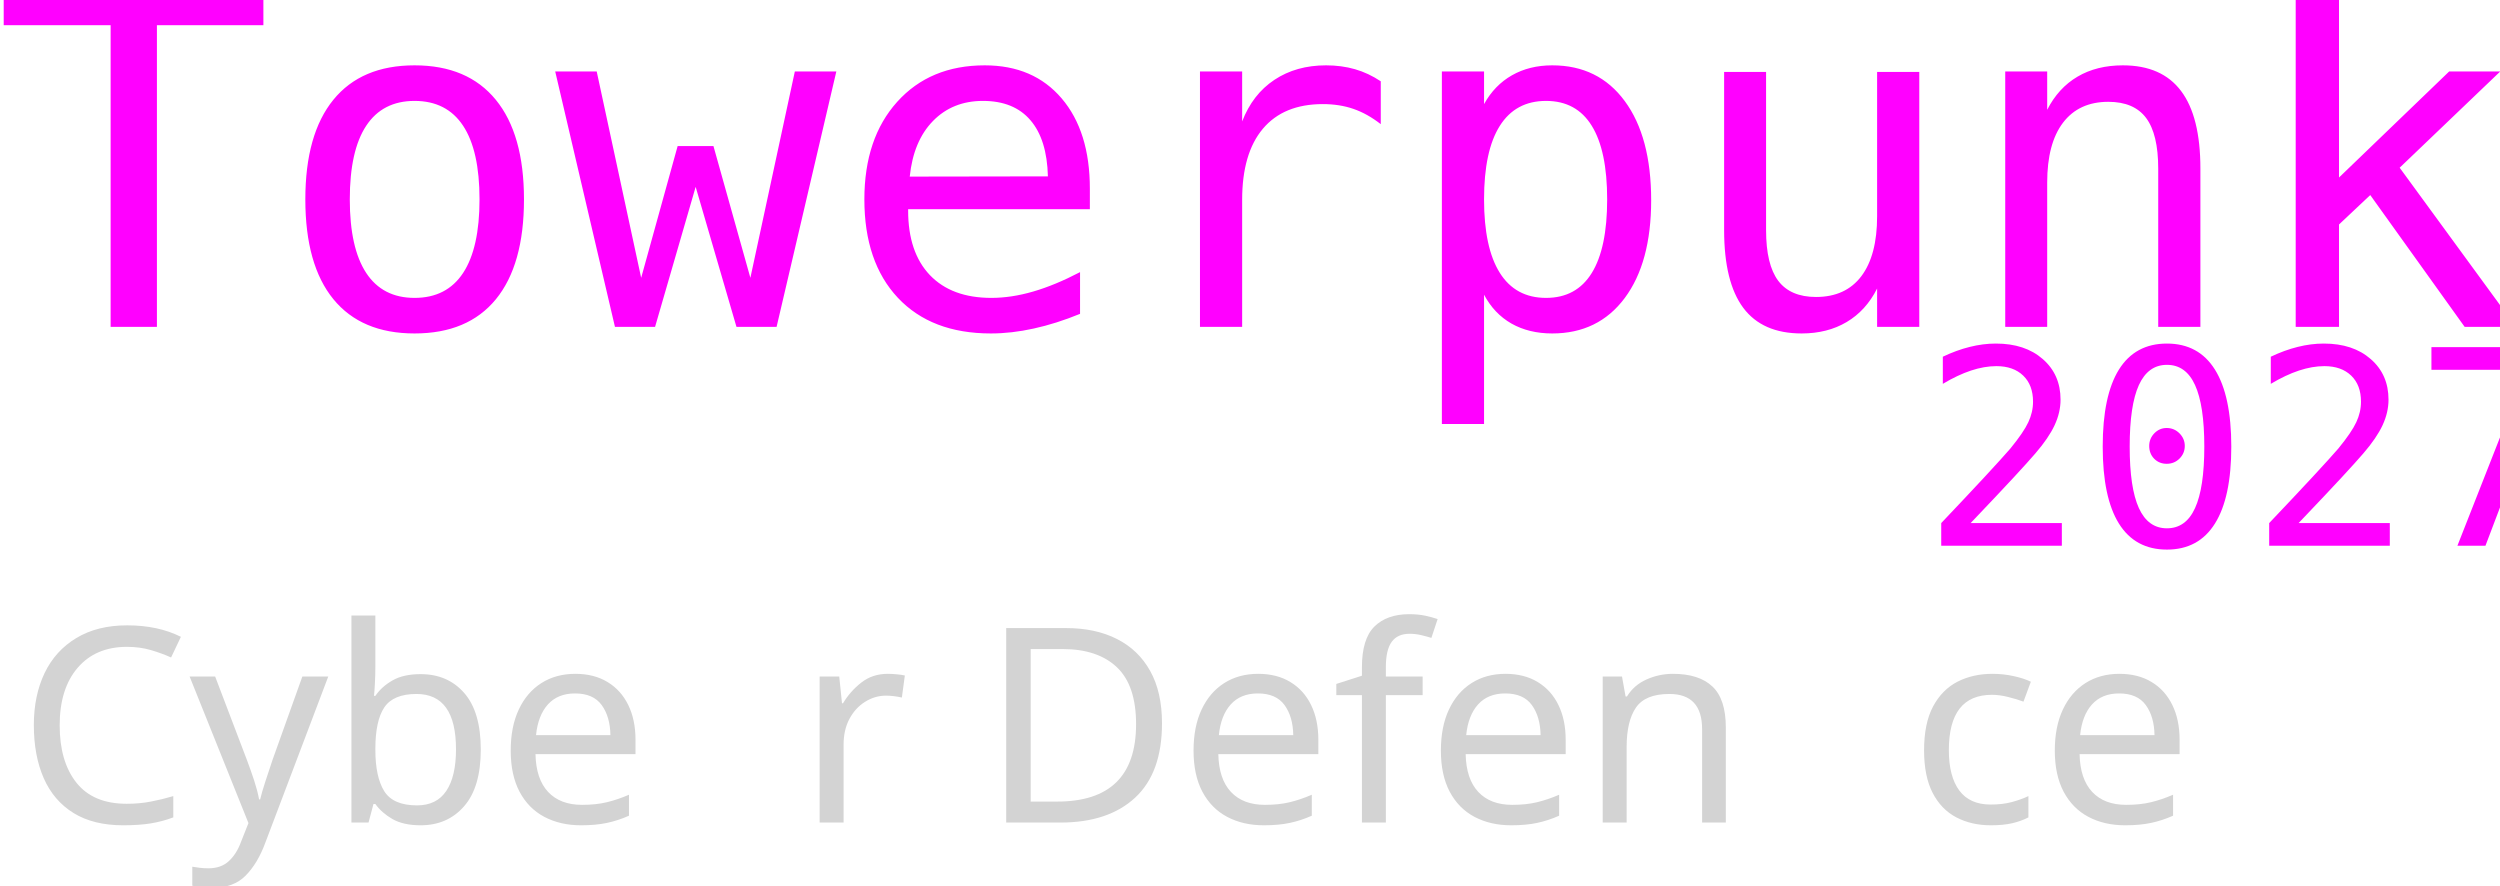
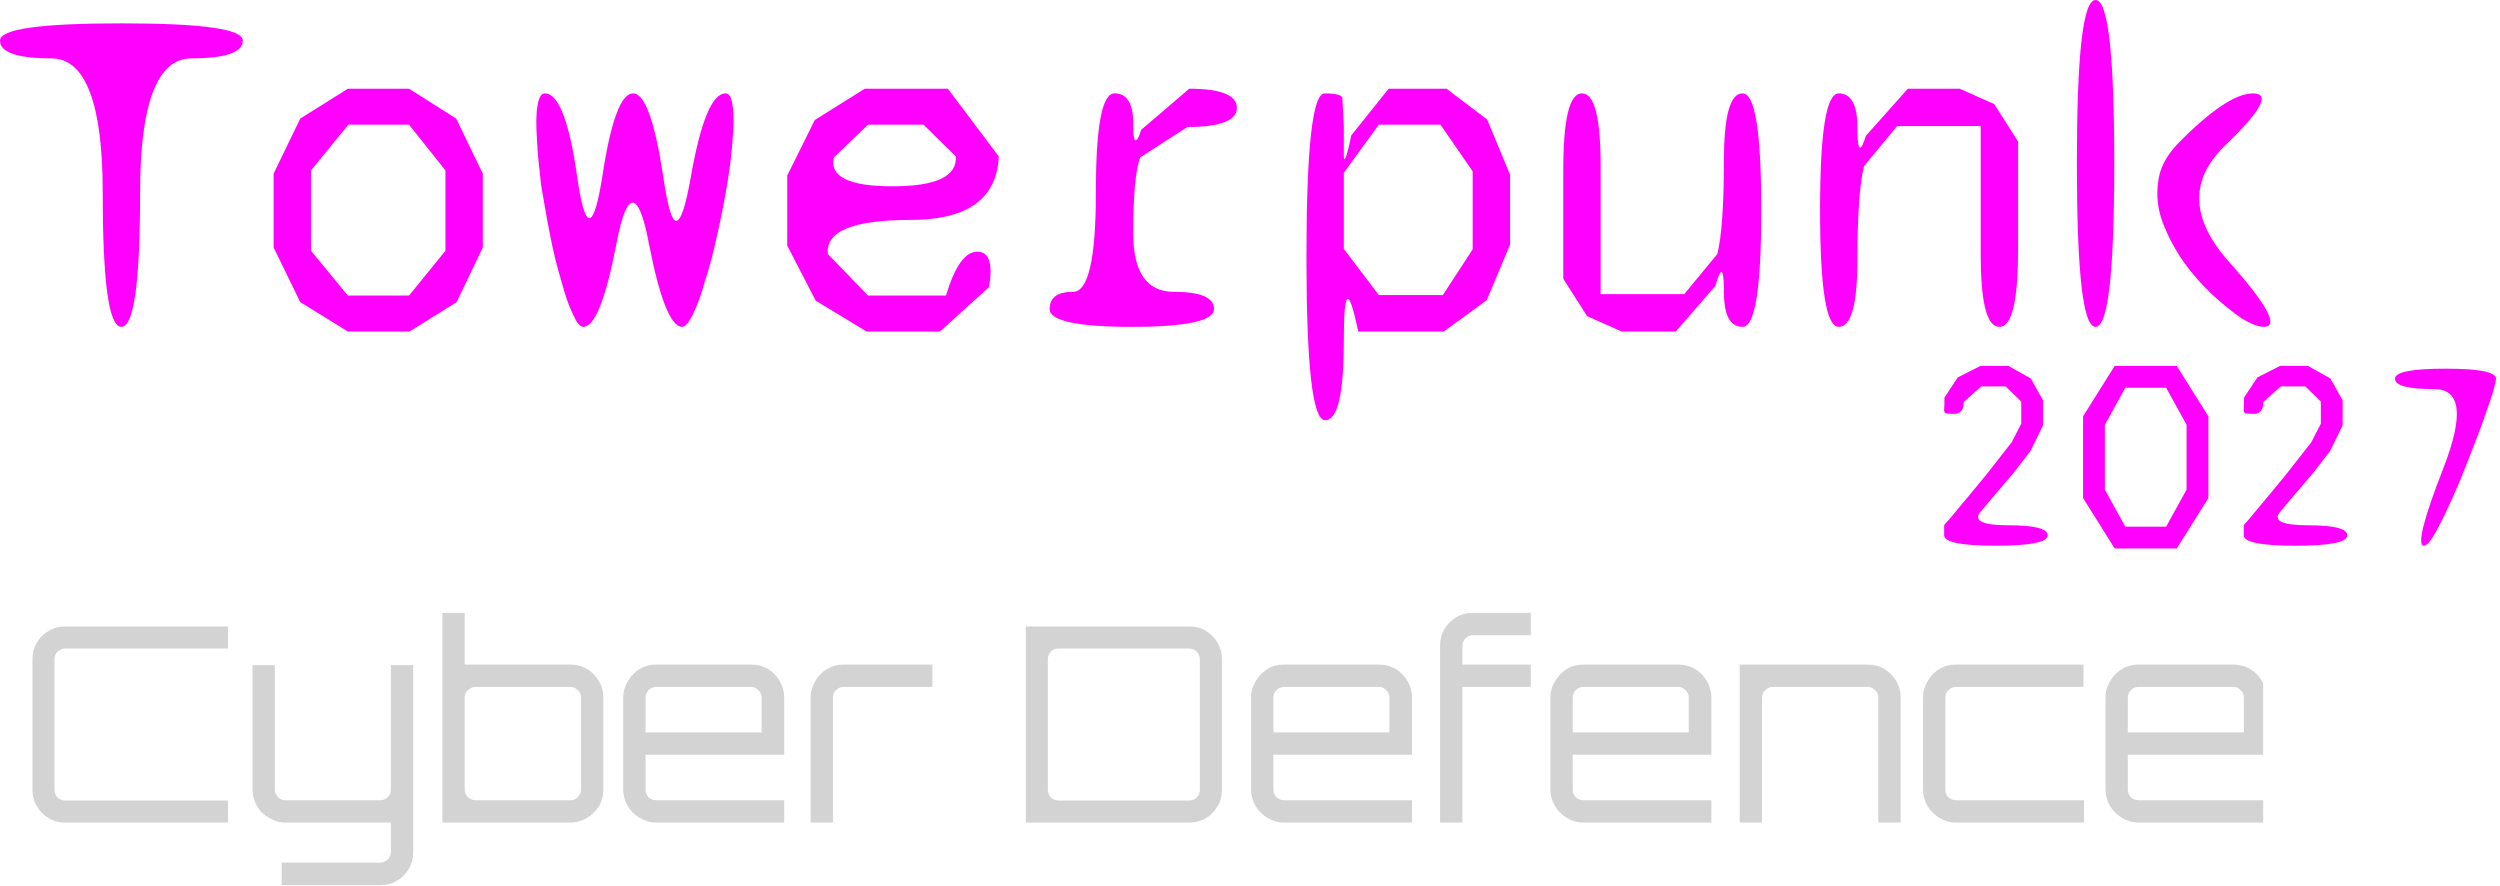
<svg xmlns="http://www.w3.org/2000/svg" width="100%" height="100%" viewBox="0 0 514 182" version="1.1" xml:space="preserve" style="fill-rule:evenodd;clip-rule:evenodd;stroke-linejoin:round;stroke-miterlimit:2;">
-   <g transform="matrix(1,0,0,1,-723.84,-499)">
-     <g transform="matrix(1,0,0,1,0,148)">
+   <g id="CyberDefence" transform="matrix(1,0,0,1,-0.672,0)">
+     <rect x="6.672" y="126" width="459.312" height="56" style="fill:none;" />
+     <clipPath id="_clip1">
+       <rect x="6.672" y="126" width="459.312" height="56" />
+     </clipPath>
+     <g clip-path="url(#_clip1)">
+       <g transform="matrix(1,0,0,1,-723.168,-499)">
+         <g transform="matrix(1,0,0,1,678,625)">
+           <g>
+             <g transform="matrix(1,0,0,1,49.376,43.12)">
+               <g transform="matrix(56,0,0,56,0,0)">
+                 <path d="M0.176,-0C0.154,-0 0.134,-0.005 0.116,-0.016C0.097,-0.027 0.083,-0.041 0.072,-0.06C0.061,-0.078 0.056,-0.098 0.056,-0.12L0.056,-0.6C0.056,-0.622 0.061,-0.642 0.072,-0.66C0.083,-0.679 0.097,-0.693 0.116,-0.704C0.134,-0.715 0.154,-0.72 0.176,-0.72L0.774,-0.72L0.774,-0.639L0.176,-0.639C0.165,-0.639 0.156,-0.635 0.148,-0.628C0.141,-0.62 0.137,-0.611 0.137,-0.6L0.137,-0.12C0.137,-0.109 0.141,-0.1 0.148,-0.092C0.156,-0.085 0.165,-0.081 0.176,-0.081L0.774,-0.081L0.774,-0L0.176,-0Z" style="fill:rgb(211,211,211);fill-rule:nonzero;" />
+               </g>
+               <g transform="matrix(56,0,0,56,46.032,0)">
+                 <path d="M0.149,0.23L0.149,0.147L0.511,0.147C0.522,0.147 0.531,0.143 0.538,0.136C0.546,0.128 0.55,0.119 0.55,0.108L0.55,-0L0.163,-0C0.141,-0 0.121,-0.006 0.103,-0.017C0.084,-0.028 0.069,-0.042 0.059,-0.06C0.048,-0.079 0.042,-0.099 0.042,-0.121L0.042,-0.578L0.124,-0.578L0.124,-0.121C0.124,-0.11 0.128,-0.101 0.136,-0.093C0.143,-0.086 0.152,-0.082 0.163,-0.082L0.511,-0.082C0.522,-0.082 0.531,-0.086 0.538,-0.093C0.546,-0.101 0.55,-0.11 0.55,-0.121L0.55,-0.578L0.632,-0.578L0.632,0.108C0.632,0.131 0.627,0.151 0.616,0.17C0.605,0.188 0.591,0.203 0.573,0.213C0.554,0.225 0.534,0.23 0.511,0.23L0.149,0.23Z" style="fill:rgb(211,211,211);fill-rule:nonzero;" />
+               </g>
+               <g transform="matrix(56,0,0,56,84.392,0)">
+                 <path d="M0.054,-0L0.054,-0.77L0.136,-0.77L0.136,-0.58L0.524,-0.58C0.546,-0.58 0.566,-0.575 0.585,-0.564C0.603,-0.553 0.618,-0.538 0.629,-0.519C0.64,-0.501 0.645,-0.481 0.645,-0.459L0.645,-0.121C0.645,-0.099 0.64,-0.079 0.629,-0.06C0.618,-0.042 0.603,-0.028 0.585,-0.017C0.566,-0.006 0.546,-0 0.524,-0L0.054,-0ZM0.176,-0.082L0.524,-0.082C0.535,-0.082 0.544,-0.086 0.551,-0.093C0.559,-0.101 0.563,-0.11 0.563,-0.121L0.563,-0.459C0.563,-0.47 0.559,-0.479 0.551,-0.486C0.544,-0.494 0.535,-0.498 0.524,-0.498L0.176,-0.498C0.165,-0.498 0.156,-0.494 0.148,-0.486C0.14,-0.479 0.136,-0.47 0.136,-0.459L0.136,-0.121C0.136,-0.11 0.14,-0.101 0.148,-0.093C0.156,-0.086 0.165,-0.082 0.176,-0.082Z" style="fill:rgb(211,211,211);fill-rule:nonzero;" />
+               </g>
+               <g transform="matrix(56,0,0,56,121.744,0)">
+                 <path d="M0.172,-0C0.15,-0 0.13,-0.006 0.112,-0.017C0.093,-0.028 0.079,-0.042 0.068,-0.06C0.057,-0.079 0.051,-0.099 0.051,-0.121L0.051,-0.459C0.051,-0.481 0.057,-0.501 0.068,-0.519C0.079,-0.538 0.093,-0.553 0.112,-0.564C0.13,-0.575 0.15,-0.58 0.172,-0.58L0.52,-0.58C0.543,-0.58 0.563,-0.575 0.582,-0.564C0.6,-0.553 0.615,-0.538 0.626,-0.519C0.636,-0.501 0.642,-0.481 0.642,-0.459L0.642,-0.249L0.133,-0.249L0.133,-0.121C0.133,-0.11 0.137,-0.101 0.144,-0.093C0.152,-0.086 0.161,-0.082 0.172,-0.082L0.642,-0.082L0.642,-0L0.172,-0ZM0.133,-0.331L0.559,-0.331L0.559,-0.459C0.559,-0.47 0.555,-0.479 0.547,-0.486C0.54,-0.494 0.531,-0.498 0.52,-0.498L0.172,-0.498C0.161,-0.498 0.152,-0.494 0.144,-0.486C0.137,-0.479 0.133,-0.47 0.133,-0.459L0.133,-0.331Z" style="fill:rgb(211,211,211);fill-rule:nonzero;" />
+               </g>
+             </g>
+             <g transform="matrix(1,0,0,1,209.592,43.12)">
+               <g transform="matrix(56,0,0,56,0,0)">
+                 <path d="M0.052,-0L0.052,-0.459C0.052,-0.481 0.058,-0.501 0.069,-0.519C0.08,-0.538 0.094,-0.553 0.113,-0.564C0.131,-0.575 0.151,-0.58 0.173,-0.58L0.499,-0.58L0.499,-0.498L0.173,-0.498C0.162,-0.498 0.153,-0.494 0.145,-0.486C0.138,-0.479 0.134,-0.47 0.134,-0.459L0.134,-0L0.052,-0Z" style="fill:rgb(211,211,211);fill-rule:nonzero;" />
+               </g>
+               <g transform="matrix(56,0,0,56,43.904,0)">
+                 <path d="M0.058,-0L0.058,-0.72L0.658,-0.72C0.68,-0.72 0.7,-0.715 0.719,-0.704C0.737,-0.693 0.751,-0.679 0.762,-0.66C0.773,-0.642 0.778,-0.622 0.778,-0.6L0.778,-0.12C0.778,-0.098 0.773,-0.078 0.762,-0.06C0.751,-0.041 0.737,-0.027 0.719,-0.016C0.7,-0.005 0.68,-0 0.658,-0L0.058,-0ZM0.178,-0.081L0.658,-0.081C0.669,-0.081 0.678,-0.085 0.685,-0.092C0.693,-0.1 0.697,-0.109 0.697,-0.12L0.697,-0.6C0.697,-0.611 0.693,-0.62 0.685,-0.628C0.678,-0.635 0.669,-0.639 0.658,-0.639L0.178,-0.639C0.167,-0.639 0.158,-0.635 0.15,-0.628C0.143,-0.62 0.139,-0.611 0.139,-0.6L0.139,-0.12C0.139,-0.109 0.143,-0.1 0.15,-0.092C0.158,-0.085 0.167,-0.081 0.178,-0.081Z" style="fill:rgb(211,211,211);fill-rule:nonzero;" />
+               </g>
+               <g transform="matrix(56,0,0,56,90.608,0)">
+                 <path d="M0.172,-0C0.15,-0 0.13,-0.006 0.112,-0.017C0.093,-0.028 0.079,-0.042 0.068,-0.06C0.057,-0.079 0.051,-0.099 0.051,-0.121L0.051,-0.459C0.051,-0.481 0.057,-0.501 0.068,-0.519C0.079,-0.538 0.093,-0.553 0.112,-0.564C0.13,-0.575 0.15,-0.58 0.172,-0.58L0.52,-0.58C0.543,-0.58 0.563,-0.575 0.582,-0.564C0.6,-0.553 0.615,-0.538 0.626,-0.519C0.636,-0.501 0.642,-0.481 0.642,-0.459L0.642,-0.249L0.133,-0.249L0.133,-0.121C0.133,-0.11 0.137,-0.101 0.144,-0.093C0.152,-0.086 0.161,-0.082 0.172,-0.082L0.642,-0.082L0.642,-0L0.172,-0ZM0.133,-0.331L0.559,-0.331L0.559,-0.459C0.559,-0.47 0.555,-0.479 0.547,-0.486C0.54,-0.494 0.531,-0.498 0.52,-0.498L0.172,-0.498C0.161,-0.498 0.152,-0.494 0.144,-0.486C0.137,-0.479 0.133,-0.47 0.133,-0.459L0.133,-0.331Z" style="fill:rgb(211,211,211);fill-rule:nonzero;" />
+               </g>
+               <g transform="matrix(56,0,0,56,129.36,0)">
+                 <path d="M0.053,-0L0.053,-0.649C0.053,-0.672 0.058,-0.692 0.069,-0.711C0.08,-0.729 0.094,-0.743 0.113,-0.754C0.131,-0.765 0.151,-0.77 0.174,-0.77L0.386,-0.77L0.386,-0.688L0.174,-0.688C0.163,-0.688 0.154,-0.684 0.146,-0.676C0.139,-0.669 0.135,-0.66 0.135,-0.649L0.135,-0.58L0.386,-0.58L0.386,-0.498L0.135,-0.498L0.135,-0L0.053,-0Z" style="fill:rgb(211,211,211);fill-rule:nonzero;" />
+               </g>
+               <g transform="matrix(56,0,0,56,152.152,0)">
+                 <path d="M0.172,-0C0.15,-0 0.13,-0.006 0.112,-0.017C0.093,-0.028 0.079,-0.042 0.068,-0.06C0.057,-0.079 0.051,-0.099 0.051,-0.121L0.051,-0.459C0.051,-0.481 0.057,-0.501 0.068,-0.519C0.079,-0.538 0.093,-0.553 0.112,-0.564C0.13,-0.575 0.15,-0.58 0.172,-0.58L0.52,-0.58C0.543,-0.58 0.563,-0.575 0.582,-0.564C0.6,-0.553 0.615,-0.538 0.626,-0.519C0.636,-0.501 0.642,-0.481 0.642,-0.459L0.642,-0.249L0.133,-0.249L0.133,-0.121C0.133,-0.11 0.137,-0.101 0.144,-0.093C0.152,-0.086 0.161,-0.082 0.172,-0.082L0.642,-0.082L0.642,-0L0.172,-0ZM0.133,-0.331L0.559,-0.331L0.559,-0.459C0.559,-0.47 0.555,-0.479 0.547,-0.486C0.54,-0.494 0.531,-0.498 0.52,-0.498L0.172,-0.498C0.161,-0.498 0.152,-0.494 0.144,-0.486C0.137,-0.479 0.133,-0.47 0.133,-0.459L0.133,-0.331Z" style="fill:rgb(211,211,211);fill-rule:nonzero;" />
+               </g>
+               <g transform="matrix(56,0,0,56,190.904,0)">
+                 <path d="M0.054,-0L0.054,-0.58L0.524,-0.58C0.546,-0.58 0.566,-0.575 0.585,-0.564C0.603,-0.553 0.618,-0.538 0.629,-0.519C0.64,-0.501 0.645,-0.481 0.645,-0.459L0.645,-0L0.563,-0L0.563,-0.459C0.563,-0.47 0.559,-0.479 0.551,-0.486C0.544,-0.494 0.535,-0.498 0.524,-0.498L0.176,-0.498C0.165,-0.498 0.156,-0.494 0.148,-0.486C0.14,-0.479 0.136,-0.47 0.136,-0.459L0.136,-0L0.054,-0Z" style="fill:rgb(211,211,211);fill-rule:nonzero;" />
+               </g>
+             </g>
+             <g transform="matrix(1,0,0,1,438.352,43.12)">
+               <g transform="matrix(56,0,0,56,0,0)">
+                 <path d="M0.172,-0C0.15,-0 0.13,-0.006 0.112,-0.017C0.093,-0.028 0.079,-0.042 0.068,-0.06C0.057,-0.079 0.051,-0.099 0.051,-0.121L0.051,-0.459C0.051,-0.481 0.057,-0.501 0.068,-0.519C0.079,-0.538 0.093,-0.553 0.112,-0.564C0.13,-0.575 0.15,-0.58 0.172,-0.58L0.64,-0.58L0.64,-0.498L0.172,-0.498C0.161,-0.498 0.152,-0.494 0.144,-0.486C0.137,-0.479 0.133,-0.47 0.133,-0.459L0.133,-0.121C0.133,-0.11 0.137,-0.101 0.144,-0.093C0.152,-0.086 0.161,-0.082 0.172,-0.082L0.642,-0.082L0.642,-0L0.172,-0Z" style="fill:rgb(211,211,211);fill-rule:nonzero;" />
+               </g>
+               <g transform="matrix(56,0,0,56,37.52,0)">
+                 <path d="M0.172,-0C0.15,-0 0.13,-0.006 0.112,-0.017C0.093,-0.028 0.079,-0.042 0.068,-0.06C0.057,-0.079 0.051,-0.099 0.051,-0.121L0.051,-0.459C0.051,-0.481 0.057,-0.501 0.068,-0.519C0.079,-0.538 0.093,-0.553 0.112,-0.564C0.13,-0.575 0.15,-0.58 0.172,-0.58L0.52,-0.58C0.543,-0.58 0.563,-0.575 0.582,-0.564C0.6,-0.553 0.615,-0.538 0.626,-0.519C0.636,-0.501 0.642,-0.481 0.642,-0.459L0.642,-0.249L0.133,-0.249L0.133,-0.121C0.133,-0.11 0.137,-0.101 0.144,-0.093C0.152,-0.086 0.161,-0.082 0.172,-0.082L0.642,-0.082L0.642,-0L0.172,-0ZM0.133,-0.331L0.559,-0.331L0.559,-0.459C0.559,-0.47 0.555,-0.479 0.547,-0.486C0.54,-0.494 0.531,-0.498 0.52,-0.498L0.172,-0.498C0.161,-0.498 0.152,-0.494 0.144,-0.486C0.137,-0.479 0.133,-0.47 0.133,-0.459L0.133,-0.331Z" style="fill:rgb(211,211,211);fill-rule:nonzero;" />
+               </g>
+             </g>
+           </g>
+         </g>
+       </g>
+     </g>
+   </g>
+   <rect id="Towerpunk" x="0" y="0" width="514" height="112.76" style="fill:none;" />
+   <clipPath id="_clip2">
+     <rect id="Towerpunk1" x="0" y="0" width="514" height="112.76" />
+   </clipPath>
+   <g clip-path="url(#_clip2)">
+     <g transform="matrix(1,0,0,1,-723.84,-351)">
      <g transform="matrix(1,0,0,1,-110,-200)">
-         <text x="832.4px" y="618.2px" style="font-family:'SyneMono-Regular', 'Syne Mono', monospace;font-size:96px;fill:rgb(255,0,255);">Towerpunk</text>
+         <g transform="matrix(1,0,0,1,832.4,618.2)">
+           <g transform="matrix(96,0,0,96,0,0)">
+             <path d="M0.535,-0.613C0.535,-0.588 0.498,-0.575 0.425,-0.575C0.352,-0.575 0.315,-0.479 0.315,-0.288C0.315,-0.096 0.302,-0 0.275,-0C0.248,-0 0.235,-0.096 0.235,-0.288C0.235,-0.479 0.198,-0.575 0.125,-0.575C0.052,-0.575 0.015,-0.588 0.015,-0.613C0.015,-0.638 0.102,-0.65 0.275,-0.65C0.448,-0.65 0.535,-0.638 0.535,-0.613Z" style="fill:rgb(255,0,255);fill-rule:nonzero;" />
+           </g>
+           <g transform="matrix(96,0,0,96,52.8,0)">
+             <path d="M0.21,0.01L0.108,-0.053L0.051,-0.17L0.051,-0.328L0.108,-0.446L0.21,-0.51L0.341,-0.51L0.442,-0.446L0.499,-0.328L0.499,-0.17L0.443,-0.053L0.342,0.01L0.21,0.01ZM0.341,-0.067L0.419,-0.163L0.419,-0.335L0.341,-0.433L0.211,-0.433L0.131,-0.335L0.131,-0.163L0.21,-0.067L0.341,-0.067Z" style="fill:rgb(255,0,255);fill-rule:nonzero;" />
+           </g>
+           <g transform="matrix(96,0,0,96,105.6,0)">
+             <path d="M0.469,-0.5C0.477,-0.5 0.482,-0.491 0.484,-0.473C0.487,-0.455 0.487,-0.431 0.484,-0.402C0.482,-0.372 0.478,-0.339 0.472,-0.303C0.466,-0.268 0.459,-0.232 0.451,-0.197C0.443,-0.161 0.435,-0.128 0.425,-0.099C0.417,-0.069 0.408,-0.045 0.399,-0.027C0.39,-0.009 0.383,-0 0.376,-0C0.352,-0 0.328,-0.059 0.305,-0.177C0.294,-0.236 0.282,-0.266 0.27,-0.266C0.258,-0.266 0.246,-0.236 0.235,-0.177C0.212,-0.059 0.189,-0 0.164,-0C0.157,-0 0.15,-0.009 0.142,-0.027C0.133,-0.045 0.125,-0.069 0.117,-0.099C0.108,-0.128 0.1,-0.161 0.093,-0.197C0.086,-0.232 0.08,-0.268 0.074,-0.303C0.07,-0.339 0.066,-0.372 0.065,-0.402C0.063,-0.431 0.063,-0.455 0.066,-0.473C0.069,-0.491 0.074,-0.5 0.082,-0.5C0.111,-0.5 0.134,-0.441 0.151,-0.322C0.168,-0.203 0.186,-0.203 0.205,-0.322C0.223,-0.441 0.245,-0.5 0.271,-0.5C0.296,-0.5 0.318,-0.439 0.336,-0.318C0.345,-0.257 0.354,-0.227 0.363,-0.227C0.373,-0.227 0.383,-0.257 0.394,-0.318C0.415,-0.439 0.44,-0.5 0.469,-0.5Z" style="fill:rgb(255,0,255);fill-rule:nonzero;" />
+           </g>
+           <g transform="matrix(96,0,0,96,158.4,0)">
+             <path d="M0.458,-0.161C0.483,-0.161 0.492,-0.136 0.483,-0.085L0.378,0.01L0.221,0.01L0.112,-0.056L0.051,-0.174L0.051,-0.324L0.11,-0.443L0.217,-0.51L0.395,-0.51L0.504,-0.365C0.5,-0.274 0.437,-0.229 0.315,-0.229C0.192,-0.229 0.133,-0.205 0.138,-0.156L0.224,-0.067L0.391,-0.067C0.41,-0.13 0.432,-0.161 0.458,-0.161ZM0.224,-0.433L0.151,-0.363C0.141,-0.322 0.183,-0.301 0.276,-0.301C0.369,-0.301 0.415,-0.322 0.412,-0.365L0.343,-0.433L0.224,-0.433Z" style="fill:rgb(255,0,255);fill-rule:nonzero;" />
+           </g>
+           <g transform="matrix(96,0,0,96,211.2,0)">
+             <path d="M0.358,-0.428L0.257,-0.363C0.247,-0.337 0.242,-0.283 0.242,-0.2C0.242,-0.117 0.271,-0.075 0.329,-0.075C0.386,-0.075 0.415,-0.063 0.415,-0.038C0.415,-0.013 0.356,-0 0.239,-0C0.122,-0 0.063,-0.013 0.063,-0.038C0.063,-0.063 0.08,-0.075 0.113,-0.075C0.146,-0.075 0.162,-0.146 0.162,-0.288C0.162,-0.429 0.175,-0.5 0.202,-0.5C0.229,-0.5 0.242,-0.478 0.242,-0.435C0.242,-0.414 0.243,-0.402 0.246,-0.4C0.249,-0.397 0.254,-0.405 0.259,-0.422L0.362,-0.51C0.43,-0.51 0.464,-0.496 0.464,-0.469C0.464,-0.442 0.429,-0.428 0.358,-0.428Z" style="fill:rgb(255,0,255);fill-rule:nonzero;" />
+           </g>
+           <g transform="matrix(96,0,0,96,264,0)">
+             <path d="M0.363,-0.51L0.45,-0.444L0.499,-0.326L0.499,-0.176L0.449,-0.057L0.357,0.01L0.174,0.01C0.153,-0.089 0.143,-0.083 0.143,0.029C0.143,0.143 0.13,0.2 0.103,0.2C0.076,0.2 0.063,0.083 0.063,-0.15C0.063,-0.383 0.076,-0.5 0.102,-0.5C0.127,-0.5 0.14,-0.496 0.14,-0.489L0.143,-0.43L0.143,-0.369C0.143,-0.358 0.144,-0.356 0.147,-0.363C0.15,-0.37 0.154,-0.386 0.159,-0.41L0.239,-0.51L0.363,-0.51ZM0.355,-0.068L0.419,-0.166L0.419,-0.333L0.35,-0.433L0.218,-0.433L0.143,-0.33L0.143,-0.167L0.218,-0.068L0.355,-0.068Z" style="fill:rgb(255,0,255);fill-rule:nonzero;" />
+           </g>
+           <g transform="matrix(96,0,0,96,316.8,0)">
+             <path d="M0.447,-0.5C0.474,-0.5 0.487,-0.417 0.487,-0.25C0.487,-0.083 0.474,-0 0.447,-0C0.42,-0 0.407,-0.025 0.407,-0.076C0.407,-0.127 0.401,-0.131 0.389,-0.088L0.304,0.01L0.188,0.01L0.114,-0.023L0.063,-0.103L0.063,-0.334C0.063,-0.445 0.076,-0.5 0.103,-0.5C0.13,-0.5 0.143,-0.448 0.143,-0.344L0.143,-0.07L0.322,-0.07L0.393,-0.156C0.402,-0.192 0.407,-0.258 0.407,-0.354C0.407,-0.451 0.42,-0.5 0.447,-0.5Z" style="fill:rgb(255,0,255);fill-rule:nonzero;" />
+           </g>
+           <g transform="matrix(96,0,0,96,369.6,0)">
+             <path d="M0.362,-0.51L0.436,-0.477L0.487,-0.397L0.487,-0.166C0.487,-0.055 0.474,-0 0.447,-0C0.42,-0 0.407,-0.052 0.407,-0.156L0.407,-0.43L0.228,-0.43L0.157,-0.344C0.148,-0.308 0.143,-0.242 0.143,-0.146C0.143,-0.049 0.13,-0 0.103,-0C0.076,-0 0.063,-0.083 0.063,-0.25C0.063,-0.417 0.076,-0.5 0.103,-0.5C0.13,-0.5 0.143,-0.475 0.143,-0.426C0.143,-0.376 0.149,-0.37 0.161,-0.409L0.251,-0.51L0.362,-0.51Z" style="fill:rgb(255,0,255);fill-rule:nonzero;" />
+           </g>
+           <g transform="matrix(96,0,0,96,422.4,0)">
+             <path d="M0.063,-0.35C0.063,-0.583 0.076,-0.7 0.103,-0.7C0.13,-0.7 0.143,-0.583 0.143,-0.35C0.143,-0.117 0.13,-0 0.103,-0C0.076,-0 0.063,-0.117 0.063,-0.35ZM0.389,-0.139C0.472,-0.046 0.496,-0 0.463,-0C0.452,-0 0.436,-0.006 0.416,-0.018C0.397,-0.031 0.376,-0.048 0.353,-0.069C0.331,-0.09 0.31,-0.113 0.291,-0.14C0.273,-0.166 0.258,-0.194 0.247,-0.223C0.236,-0.252 0.233,-0.281 0.237,-0.31C0.24,-0.339 0.254,-0.365 0.277,-0.39C0.348,-0.463 0.403,-0.5 0.44,-0.5C0.478,-0.5 0.458,-0.463 0.381,-0.389C0.304,-0.315 0.306,-0.232 0.389,-0.139Z" style="fill:rgb(255,0,255);fill-rule:nonzero;" />
+           </g>
+         </g>
      </g>
      <g transform="matrix(1,0,0,1,960,424)">
-         <text x="158.8px" y="39.2px" style="font-family:'SyneMono-Regular', 'Syne Mono', monospace;font-size:56px;fill:rgb(255,0,255);">2027</text>
+         <g transform="matrix(1,0,0,1,158.8,39.2)">
+           <g transform="matrix(56,0,0,56,0,0)">
+             <path d="M0.321,-0.075C0.417,-0.075 0.465,-0.063 0.465,-0.038C0.465,-0.013 0.402,-0 0.275,-0C0.148,-0 0.085,-0.013 0.085,-0.038L0.085,-0.075C0.085,-0.075 0.087,-0.077 0.089,-0.081C0.092,-0.084 0.097,-0.089 0.103,-0.096C0.102,-0.095 0.114,-0.109 0.137,-0.137C0.16,-0.164 0.194,-0.205 0.239,-0.26L0.333,-0.38L0.368,-0.448L0.368,-0.529L0.311,-0.585L0.221,-0.585L0.157,-0.528C0.157,-0.499 0.145,-0.484 0.122,-0.484C0.107,-0.484 0.096,-0.485 0.091,-0.486C0.087,-0.488 0.084,-0.493 0.085,-0.502C0.086,-0.51 0.086,-0.524 0.086,-0.544L0.135,-0.618L0.218,-0.66L0.321,-0.66L0.403,-0.614L0.448,-0.534L0.448,-0.442L0.402,-0.348L0.338,-0.265C0.32,-0.244 0.304,-0.226 0.291,-0.21C0.279,-0.196 0.268,-0.183 0.26,-0.174C0.261,-0.175 0.258,-0.171 0.251,-0.163C0.243,-0.154 0.233,-0.142 0.219,-0.125C0.191,-0.092 0.225,-0.075 0.321,-0.075Z" style="fill:rgb(255,0,255);fill-rule:nonzero;" />
+           </g>
+           <g transform="matrix(56,0,0,56,30.8,0)">
+             <path d="M0.389,-0.66L0.505,-0.475L0.505,-0.175L0.389,0.01L0.161,0.01L0.045,-0.175L0.045,-0.475L0.161,-0.66L0.389,-0.66ZM0.35,-0.07L0.425,-0.206L0.425,-0.444L0.35,-0.58L0.2,-0.58L0.125,-0.444L0.125,-0.206L0.2,-0.07L0.35,-0.07Z" style="fill:rgb(255,0,255);fill-rule:nonzero;" />
+           </g>
+           <g transform="matrix(56,0,0,56,61.6,0)">
+             <path d="M0.321,-0.075C0.417,-0.075 0.465,-0.063 0.465,-0.038C0.465,-0.013 0.402,-0 0.275,-0C0.148,-0 0.085,-0.013 0.085,-0.038L0.085,-0.075C0.085,-0.075 0.087,-0.077 0.089,-0.081C0.092,-0.084 0.097,-0.089 0.103,-0.096C0.102,-0.095 0.114,-0.109 0.137,-0.137C0.16,-0.164 0.194,-0.205 0.239,-0.26L0.333,-0.38L0.368,-0.448L0.368,-0.529L0.311,-0.585L0.221,-0.585L0.157,-0.528C0.157,-0.499 0.145,-0.484 0.122,-0.484C0.107,-0.484 0.096,-0.485 0.091,-0.486C0.087,-0.488 0.084,-0.493 0.085,-0.502C0.086,-0.51 0.086,-0.524 0.086,-0.544L0.135,-0.618L0.218,-0.66L0.321,-0.66L0.403,-0.614L0.448,-0.534L0.448,-0.442L0.402,-0.348L0.338,-0.265C0.32,-0.244 0.304,-0.226 0.291,-0.21C0.279,-0.196 0.268,-0.183 0.26,-0.174C0.261,-0.175 0.258,-0.171 0.251,-0.163C0.243,-0.154 0.233,-0.142 0.219,-0.125C0.191,-0.092 0.225,-0.075 0.321,-0.075Z" style="fill:rgb(255,0,255);fill-rule:nonzero;" />
+           </g>
+           <g transform="matrix(56,0,0,56,92.4,0)">
+             <path d="M0.276,-0.65C0.399,-0.65 0.461,-0.638 0.461,-0.613C0.461,-0.606 0.457,-0.589 0.45,-0.564C0.442,-0.539 0.431,-0.507 0.418,-0.47C0.405,-0.433 0.39,-0.393 0.373,-0.351C0.357,-0.308 0.34,-0.266 0.323,-0.225C0.305,-0.184 0.288,-0.146 0.272,-0.112C0.255,-0.078 0.241,-0.051 0.228,-0.03C0.215,-0.01 0.204,-0 0.197,-0C0.17,-0 0.194,-0.096 0.269,-0.288C0.343,-0.479 0.332,-0.575 0.235,-0.575C0.138,-0.575 0.09,-0.588 0.09,-0.613C0.09,-0.638 0.152,-0.65 0.276,-0.65Z" style="fill:rgb(255,0,255);fill-rule:nonzero;" />
+           </g>
+         </g>
      </g>
-     </g>
-     <g transform="matrix(1,0,0,1,678,625)">
-       <text x="49.376px" y="43.12px" style="font-family:'Orbitron-Regular', 'Orbitron';font-size:56px;fill:rgb(211,211,211);">Cybe<tspan x="209.592px " y="43.12px ">r</tspan> Defen<tspan x="438.352px 475.872px " y="43.12px 43.12px ">ce</tspan>
-       </text>
    </g>
  </g>
</svg>
